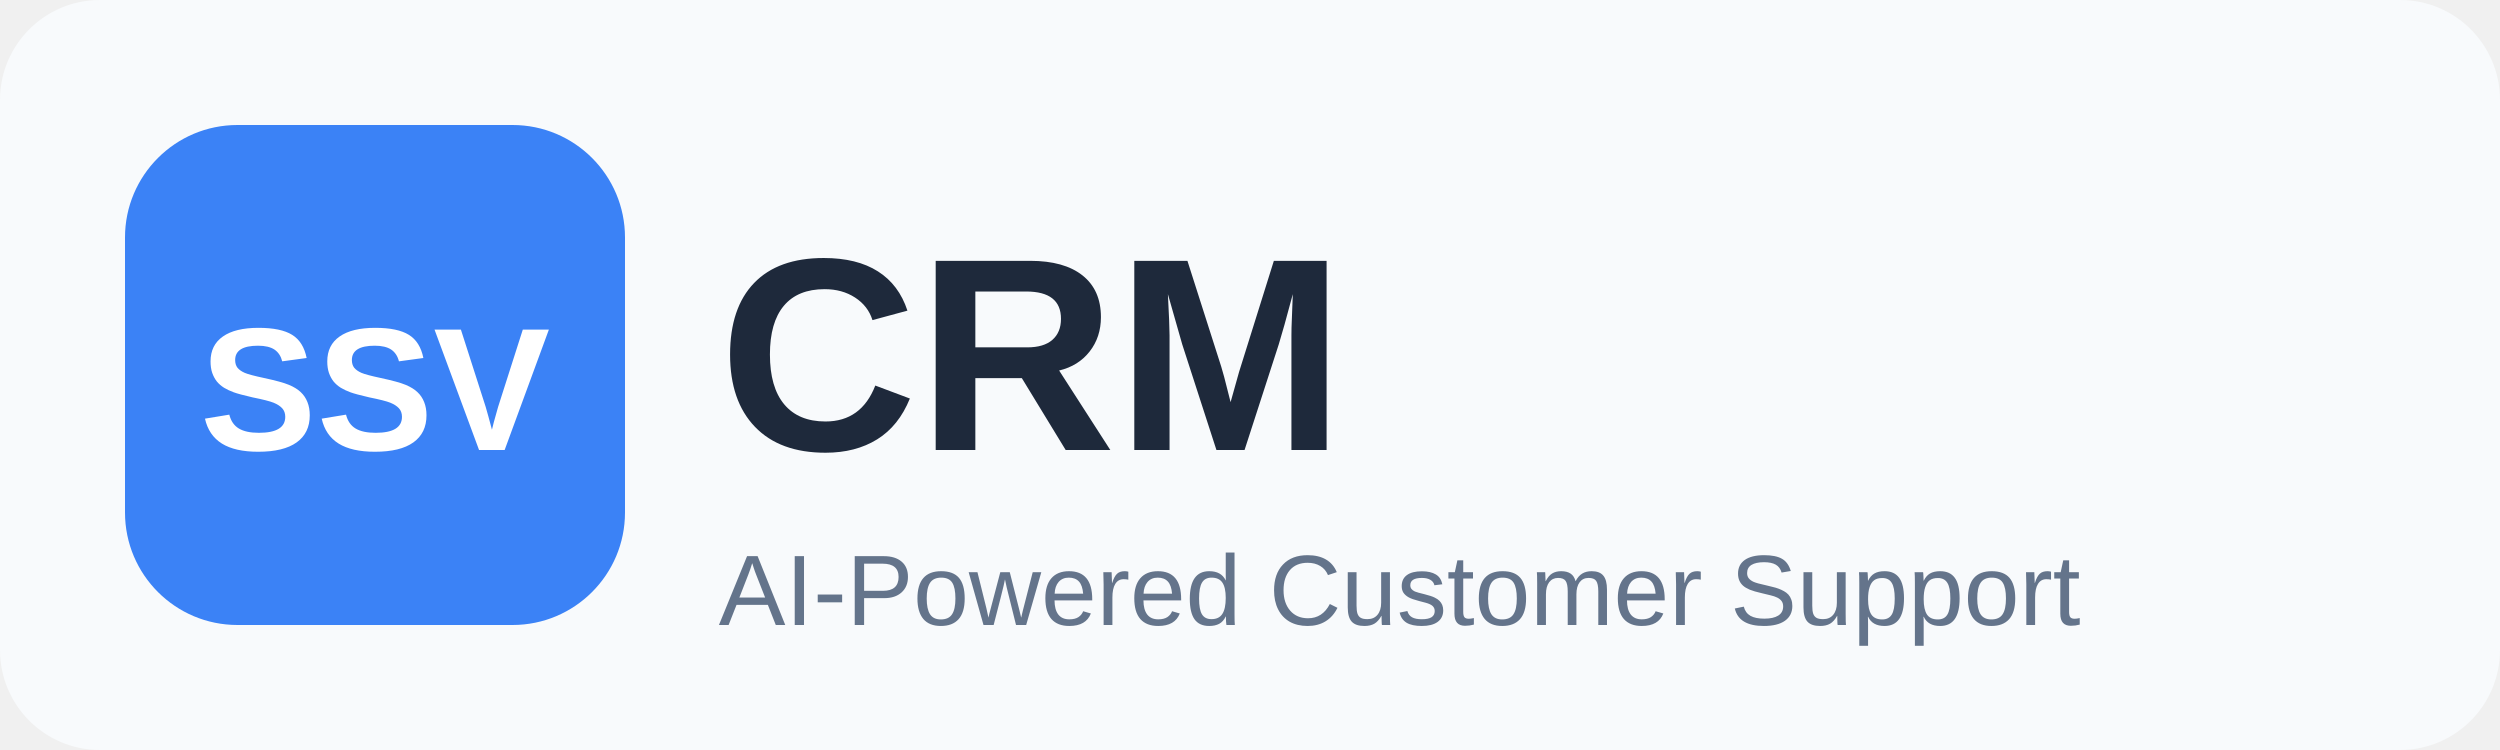
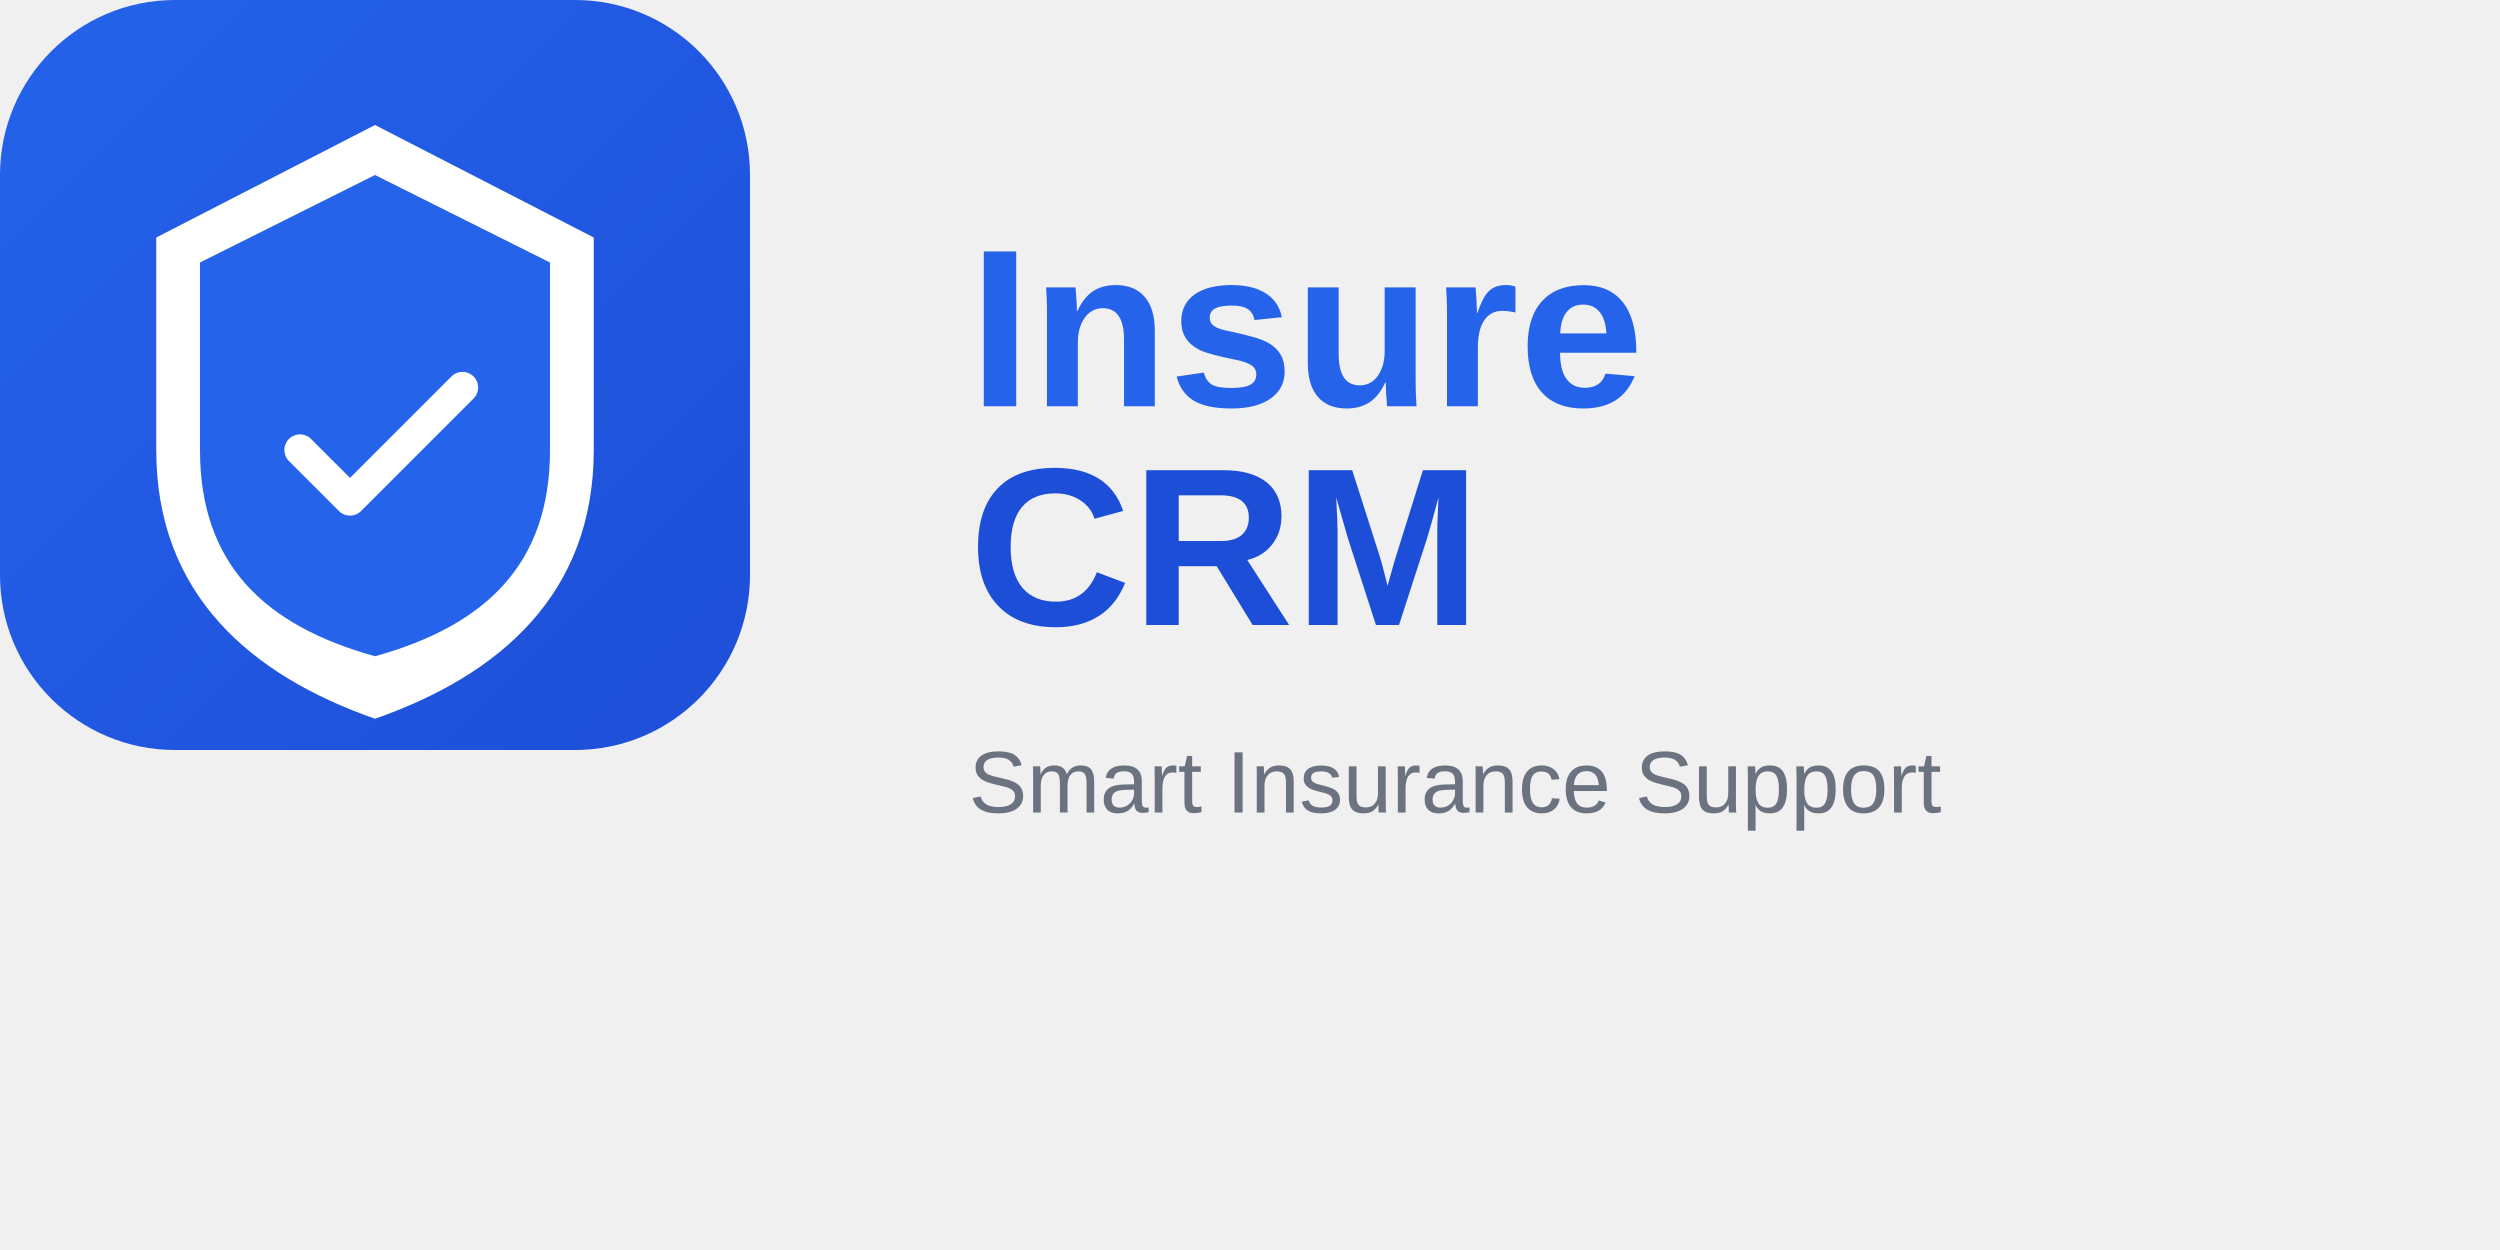
- <svg xmlns="http://www.w3.org/2000/svg" viewBox="0 0 400 120" width="400" height="120">
-   <rect x="0" y="0" width="400" height="120" rx="16" fill="#f8fafc" />
-   <rect x="20" y="20" width="80" height="80" rx="18" fill="#3b82f6" />
-   <text x="60" y="72" font-family="Arial, Helvetica, sans-serif" font-weight="bold" font-size="28" fill="white" text-anchor="middle">SSV</text>
-   <text x="115" y="72" font-family="Arial, Helvetica, sans-serif" font-weight="600" font-size="44" fill="#1e293b">CRM</text>
-   <text x="115" y="100" font-family="Arial, Helvetica, sans-serif" font-weight="400" font-size="16" fill="#64748b">AI-Powered Customer Support</text>
+ <svg xmlns="http://www.w3.org/2000/svg" width="400" height="200" viewBox="0 0 400 200" fill="none">
+   <defs>
+     <linearGradient id="bg" x1="0%" y1="0%" x2="100%" y2="100%">
+       <stop offset="0%" style="stop-color:#2563eb" />
+       <stop offset="100%" style="stop-color:#1d4ed8" />
+     </linearGradient>
+   </defs>
+   <rect width="120" height="120" rx="28" fill="url(#bg)" />
+   <path d="M60 20L95 38V72C95 95 80 108 60 115C40 108 25 95 25 72V38L60 20Z" fill="white" />
+   <path d="M60 28L88 42V72C88 90 78 100 60 105C42 100 32 90 32 72V42L60 28Z" fill="#2563eb" />
+   <path d="M48 72L56 80L74 62" stroke="white" stroke-width="5" stroke-linecap="round" stroke-linejoin="round" />
+   <text x="155" y="65" font-family="Arial, sans-serif" font-size="36" font-weight="bold" fill="#2563eb">Insure</text>
+   <text x="155" y="100" font-family="Arial, sans-serif" font-size="36" font-weight="bold" fill="#1d4ed8">CRM</text>
+   <text x="155" y="130" font-family="Arial, sans-serif" font-size="14" fill="#6b7280">Smart Insurance Support</text>
</svg>
